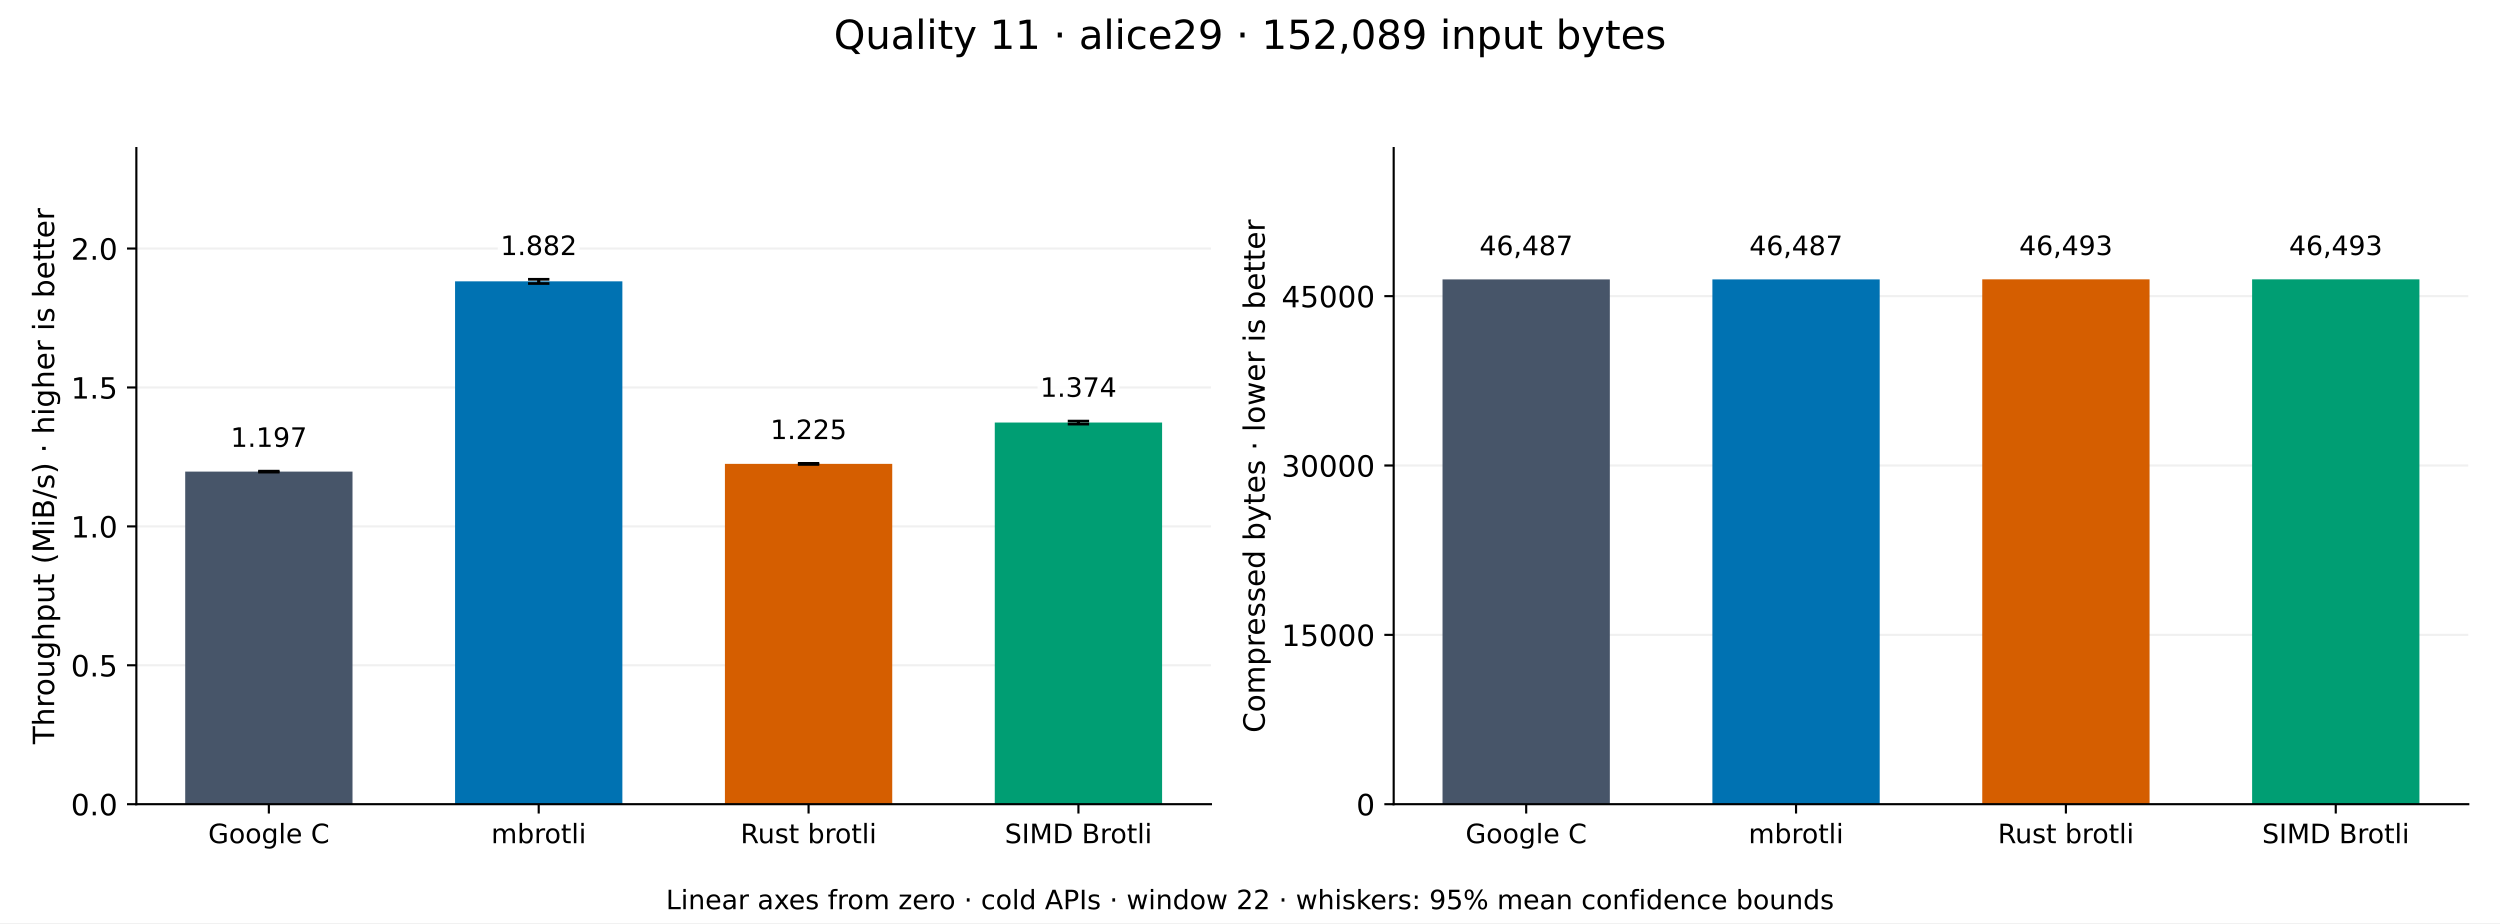
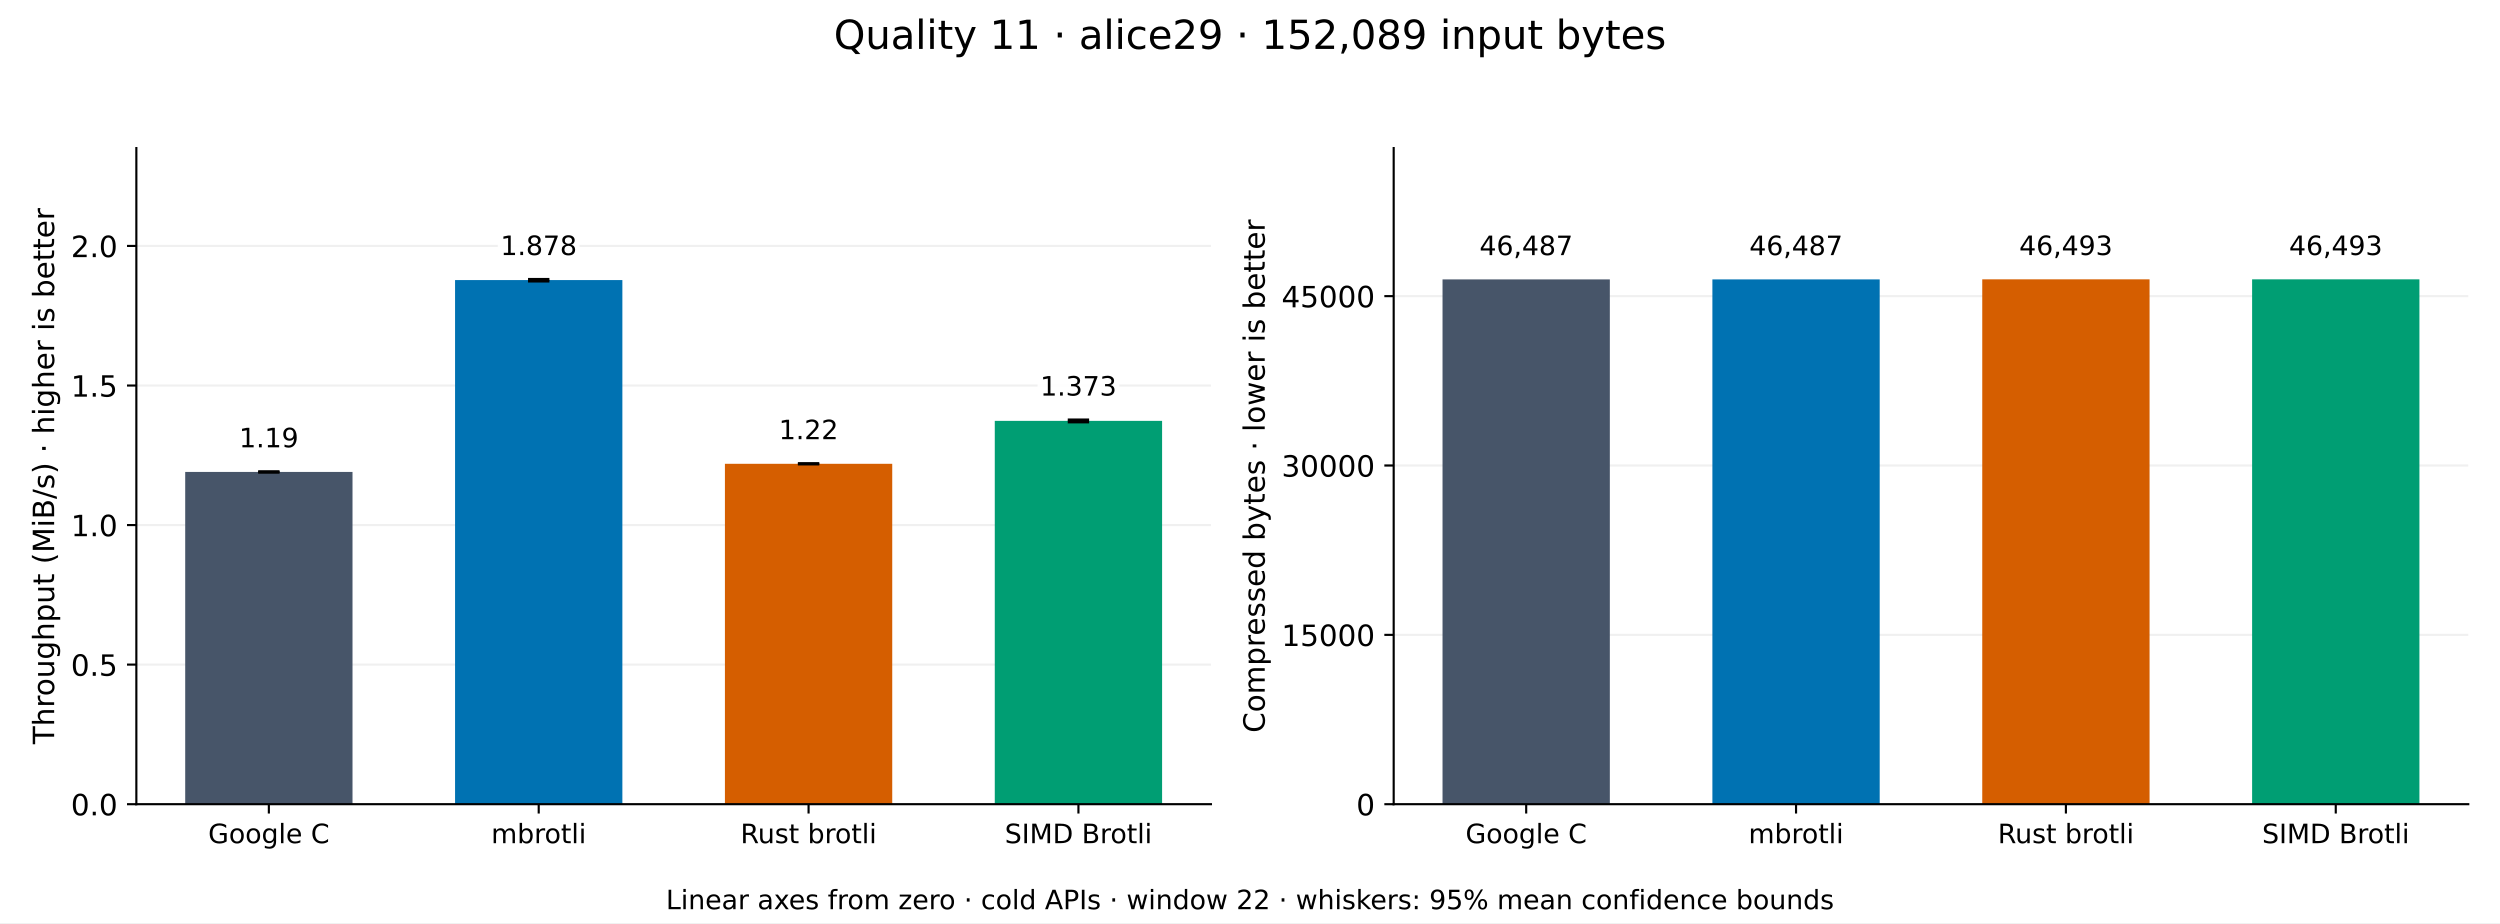
<svg xmlns="http://www.w3.org/2000/svg" xmlns:xlink="http://www.w3.org/1999/xlink" width="936pt" height="345.6pt" viewBox="0 0 936 345.6" version="1.1">
  <defs>
    <style type="text/css">*{stroke-linejoin: round; stroke-linecap: butt}</style>
  </defs>
  <g id="figure_1">
    <g id="patch_1">
      <path d="M 0 345.6 L 936 345.6 L 936 0 L 0 0 z " style="fill: #ffffff" />
    </g>
    <g id="axes_1">
      <g id="patch_2">
        <path d="M 51.05 301.088 L 453.375 301.088 L 453.375 55.44 L 51.05 55.44 z " style="fill: #ffffff" />
      </g>
      <g id="matplotlib.axis_1">
        <g id="xtick_1">
          <g id="line2d_1">
            <defs>
              <path id="m3d63aaa0ea" d="M 0 0 L 0 3.5 " style="stroke: #000000; stroke-width: 0.8" />
            </defs>
            <g>
              <use xlink:href="#m3d63aaa0ea" x="100.659" y="301.088" style="stroke: #000000; stroke-width: 0.8" />
            </g>
          </g>
          <g id="text_1">
            <text style="font-size: 10px; font-family: 'DejaVu Sans', 'Bitstream Vera Sans', 'Computer Modern Sans Serif', 'Lucida Grande', 'Verdana', 'Geneva', 'Lucid', 'Arial', 'Helvetica', 'Avant Garde', sans-serif; text-anchor: middle" x="100.659" y="315.686" transform="rotate(-0 100.6586 315.6864)">Google C</text>
          </g>
        </g>
        <g id="xtick_2">
          <g id="line2d_2">
            <g>
              <use xlink:href="#m3d63aaa0ea" x="201.695" y="301.088" style="stroke: #000000; stroke-width: 0.8" />
            </g>
          </g>
          <g id="text_2">
            <text style="font-size: 10px; font-family: 'DejaVu Sans', 'Bitstream Vera Sans', 'Computer Modern Sans Serif', 'Lucida Grande', 'Verdana', 'Geneva', 'Lucid', 'Arial', 'Helvetica', 'Avant Garde', sans-serif; text-anchor: middle" x="201.695" y="315.686" transform="rotate(-0 201.6945 315.6864)">mbrotli</text>
          </g>
        </g>
        <g id="xtick_3">
          <g id="line2d_3">
            <g>
              <use xlink:href="#m3d63aaa0ea" x="302.73" y="301.088" style="stroke: #000000; stroke-width: 0.8" />
            </g>
          </g>
          <g id="text_3">
            <text style="font-size: 10px; font-family: 'DejaVu Sans', 'Bitstream Vera Sans', 'Computer Modern Sans Serif', 'Lucida Grande', 'Verdana', 'Geneva', 'Lucid', 'Arial', 'Helvetica', 'Avant Garde', sans-serif; text-anchor: middle" x="302.73" y="315.686" transform="rotate(-0 302.7305 315.6864)">Rust brotli</text>
          </g>
        </g>
        <g id="xtick_4">
          <g id="line2d_4">
            <g>
              <use xlink:href="#m3d63aaa0ea" x="403.766" y="301.088" style="stroke: #000000; stroke-width: 0.8" />
            </g>
          </g>
          <g id="text_4">
            <text style="font-size: 10px; font-family: 'DejaVu Sans', 'Bitstream Vera Sans', 'Computer Modern Sans Serif', 'Lucida Grande', 'Verdana', 'Geneva', 'Lucid', 'Arial', 'Helvetica', 'Avant Garde', sans-serif; text-anchor: middle" x="403.766" y="315.686" transform="rotate(-0 403.7664 315.6864)">SIMD Brotli</text>
          </g>
        </g>
      </g>
      <g id="matplotlib.axis_2">
        <g id="ytick_1">
          <g id="line2d_5">
            <path d="M 51.05 301.088 L 453.375 301.088 " clip-path="url(#p302eccd3d9)" style="fill: none; stroke: #b0b0b0; stroke-opacity: 0.18; stroke-width: 0.8; stroke-linecap: square" />
          </g>
          <g id="line2d_6">
            <defs>
              <path id="mb6c034703b" d="M 0 0 L -3.5 0 " style="stroke: #000000; stroke-width: 0.8" />
            </defs>
            <g>
              <use xlink:href="#mb6c034703b" x="51.05" y="301.088" style="stroke: #000000; stroke-width: 0.8" />
            </g>
          </g>
          <g id="text_5">
            <text style="font-size: 11px; font-family: 'DejaVu Sans', 'Bitstream Vera Sans', 'Computer Modern Sans Serif', 'Lucida Grande', 'Verdana', 'Geneva', 'Lucid', 'Arial', 'Helvetica', 'Avant Garde', sans-serif; text-anchor: end" x="44.05" y="305.267" transform="rotate(-0 44.05 305.2671)">0.0</text>
          </g>
        </g>
        <g id="ytick_2">
          <g id="line2d_7">
-             <path d="M 51.05 249.081 L 453.375 249.081 " clip-path="url(#p302eccd3d9)" style="fill: none; stroke: #b0b0b0; stroke-opacity: 0.18; stroke-width: 0.8; stroke-linecap: square" />
+             <path d="M 51.05 248.836 L 453.375 248.836 " clip-path="url(#p302eccd3d9)" style="fill: none; stroke: #b0b0b0; stroke-opacity: 0.18; stroke-width: 0.8; stroke-linecap: square" />
          </g>
          <g id="line2d_8">
            <g>
-               <use xlink:href="#mb6c034703b" x="51.05" y="249.081" style="stroke: #000000; stroke-width: 0.8" />
+               <use xlink:href="#mb6c034703b" x="51.05" y="248.836" style="stroke: #000000; stroke-width: 0.8" />
            </g>
          </g>
          <g id="text_6">
-             <text style="font-size: 11px; font-family: 'DejaVu Sans', 'Bitstream Vera Sans', 'Computer Modern Sans Serif', 'Lucida Grande', 'Verdana', 'Geneva', 'Lucid', 'Arial', 'Helvetica', 'Avant Garde', sans-serif; text-anchor: end" x="44.05" y="253.26" transform="rotate(-0 44.05 253.2604)">0.5</text>
+             <text style="font-size: 11px; font-family: 'DejaVu Sans', 'Bitstream Vera Sans', 'Computer Modern Sans Serif', 'Lucida Grande', 'Verdana', 'Geneva', 'Lucid', 'Arial', 'Helvetica', 'Avant Garde', sans-serif; text-anchor: end" x="44.05" y="253.015" transform="rotate(-0 44.05 253.0153)">0.5</text>
          </g>
        </g>
        <g id="ytick_3">
          <g id="line2d_9">
-             <path d="M 51.05 197.074 L 453.375 197.074 " clip-path="url(#p302eccd3d9)" style="fill: none; stroke: #b0b0b0; stroke-opacity: 0.18; stroke-width: 0.8; stroke-linecap: square" />
+             <path d="M 51.05 196.584 L 453.375 196.584 " clip-path="url(#p302eccd3d9)" style="fill: none; stroke: #b0b0b0; stroke-opacity: 0.18; stroke-width: 0.8; stroke-linecap: square" />
          </g>
          <g id="line2d_10">
            <g>
-               <use xlink:href="#mb6c034703b" x="51.05" y="197.074" style="stroke: #000000; stroke-width: 0.8" />
+               <use xlink:href="#mb6c034703b" x="51.05" y="196.584" style="stroke: #000000; stroke-width: 0.8" />
            </g>
          </g>
          <g id="text_7">
-             <text style="font-size: 11px; font-family: 'DejaVu Sans', 'Bitstream Vera Sans', 'Computer Modern Sans Serif', 'Lucida Grande', 'Verdana', 'Geneva', 'Lucid', 'Arial', 'Helvetica', 'Avant Garde', sans-serif; text-anchor: end" x="44.05" y="201.254" transform="rotate(-0 44.05 201.2536)">1.0</text>
+             <text style="font-size: 11px; font-family: 'DejaVu Sans', 'Bitstream Vera Sans', 'Computer Modern Sans Serif', 'Lucida Grande', 'Verdana', 'Geneva', 'Lucid', 'Arial', 'Helvetica', 'Avant Garde', sans-serif; text-anchor: end" x="44.05" y="200.763" transform="rotate(-0 44.05 200.7634)">1.0</text>
          </g>
        </g>
        <g id="ytick_4">
          <g id="line2d_11">
-             <path d="M 51.05 145.068 L 453.375 145.068 " clip-path="url(#p302eccd3d9)" style="fill: none; stroke: #b0b0b0; stroke-opacity: 0.18; stroke-width: 0.8; stroke-linecap: square" />
+             <path d="M 51.05 144.332 L 453.375 144.332 " clip-path="url(#p302eccd3d9)" style="fill: none; stroke: #b0b0b0; stroke-opacity: 0.18; stroke-width: 0.8; stroke-linecap: square" />
          </g>
          <g id="line2d_12">
            <g>
-               <use xlink:href="#mb6c034703b" x="51.05" y="145.068" style="stroke: #000000; stroke-width: 0.8" />
+               <use xlink:href="#mb6c034703b" x="51.05" y="144.332" style="stroke: #000000; stroke-width: 0.8" />
            </g>
          </g>
          <g id="text_8">
-             <text style="font-size: 11px; font-family: 'DejaVu Sans', 'Bitstream Vera Sans', 'Computer Modern Sans Serif', 'Lucida Grande', 'Verdana', 'Geneva', 'Lucid', 'Arial', 'Helvetica', 'Avant Garde', sans-serif; text-anchor: end" x="44.05" y="149.247" transform="rotate(-0 44.05 149.2468)">1.5</text>
+             <text style="font-size: 11px; font-family: 'DejaVu Sans', 'Bitstream Vera Sans', 'Computer Modern Sans Serif', 'Lucida Grande', 'Verdana', 'Geneva', 'Lucid', 'Arial', 'Helvetica', 'Avant Garde', sans-serif; text-anchor: end" x="44.05" y="148.512" transform="rotate(-0 44.05 148.5116)">1.5</text>
          </g>
        </g>
        <g id="ytick_5">
          <g id="line2d_13">
-             <path d="M 51.05 93.061 L 453.375 93.061 " clip-path="url(#p302eccd3d9)" style="fill: none; stroke: #b0b0b0; stroke-opacity: 0.18; stroke-width: 0.8; stroke-linecap: square" />
+             <path d="M 51.05 92.081 L 453.375 92.081 " clip-path="url(#p302eccd3d9)" style="fill: none; stroke: #b0b0b0; stroke-opacity: 0.18; stroke-width: 0.8; stroke-linecap: square" />
          </g>
          <g id="line2d_14">
            <g>
-               <use xlink:href="#mb6c034703b" x="51.05" y="93.061" style="stroke: #000000; stroke-width: 0.8" />
+               <use xlink:href="#mb6c034703b" x="51.05" y="92.081" style="stroke: #000000; stroke-width: 0.8" />
            </g>
          </g>
          <g id="text_9">
-             <text style="font-size: 11px; font-family: 'DejaVu Sans', 'Bitstream Vera Sans', 'Computer Modern Sans Serif', 'Lucida Grande', 'Verdana', 'Geneva', 'Lucid', 'Arial', 'Helvetica', 'Avant Garde', sans-serif; text-anchor: end" x="44.05" y="97.24" transform="rotate(-0 44.05 97.23999)">2.0</text>
+             <text style="font-size: 11px; font-family: 'DejaVu Sans', 'Bitstream Vera Sans', 'Computer Modern Sans Serif', 'Lucida Grande', 'Verdana', 'Geneva', 'Lucid', 'Arial', 'Helvetica', 'Avant Garde', sans-serif; text-anchor: end" x="44.05" y="96.26" transform="rotate(-0 44.05 96.25975)">2.0</text>
          </g>
        </g>
        <g id="text_10">
          <text style="font-size: 11px; font-family: 'DejaVu Sans', 'Bitstream Vera Sans', 'Computer Modern Sans Serif', 'Lucida Grande', 'Verdana', 'Geneva', 'Lucid', 'Arial', 'Helvetica', 'Avant Garde', sans-serif; text-anchor: middle" x="20.269" y="178.264" transform="rotate(-90 20.26891 178.264)">Throughput (MiB/s) · higher is better</text>
        </g>
      </g>
      <g id="patch_3">
-         <path d="M 69.338 301.088 L 131.98 301.088 L 131.98 176.556 L 69.338 176.556 z " clip-path="url(#p302eccd3d9)" style="fill: #475569" />
+         <path d="M 69.338 301.088 L 131.98 301.088 L 131.98 176.698 L 69.338 176.698 z " clip-path="url(#p302eccd3d9)" style="fill: #475569" />
      </g>
      <g id="patch_4">
-         <path d="M 170.373 301.088 L 233.016 301.088 L 233.016 105.329 L 170.373 105.329 z " clip-path="url(#p302eccd3d9)" style="fill: #0072b2" />
+         <path d="M 170.373 301.088 L 233.016 301.088 L 233.016 104.851 L 170.373 104.851 z " clip-path="url(#p302eccd3d9)" style="fill: #0072b2" />
      </g>
      <g id="patch_5">
-         <path d="M 271.409 301.088 L 334.052 301.088 L 334.052 173.668 L 271.409 173.668 z " clip-path="url(#p302eccd3d9)" style="fill: #d55e00" />
+         <path d="M 271.409 301.088 L 334.052 301.088 L 334.052 173.639 L 271.409 173.639 z " clip-path="url(#p302eccd3d9)" style="fill: #d55e00" />
      </g>
      <g id="patch_6">
-         <path d="M 372.445 301.088 L 435.087 301.088 L 435.087 158.203 L 372.445 158.203 z " clip-path="url(#p302eccd3d9)" style="fill: #009e73" />
+         <path d="M 372.445 301.088 L 435.087 301.088 L 435.087 157.584 L 372.445 157.584 z " clip-path="url(#p302eccd3d9)" style="fill: #009e73" />
      </g>
      <g id="LineCollection_1">
-         <path d="M 100.659 176.775 L 100.659 176.383 " clip-path="url(#p302eccd3d9)" style="fill: none; stroke: #000000; stroke-width: 1.2" />
-         <path d="M 201.695 106.154 L 201.695 104.57 " clip-path="url(#p302eccd3d9)" style="fill: none; stroke: #000000; stroke-width: 1.2" />
-         <path d="M 302.73 173.897 L 302.73 173.472 " clip-path="url(#p302eccd3d9)" style="fill: none; stroke: #000000; stroke-width: 1.2" />
-         <path d="M 403.766 158.79 L 403.766 157.648 " clip-path="url(#p302eccd3d9)" style="fill: none; stroke: #000000; stroke-width: 1.2" />
+         <path d="M 100.659 176.861 L 100.659 176.553 " clip-path="url(#p302eccd3d9)" style="fill: none; stroke: #000000; stroke-width: 1.2" />
+         <path d="M 201.695 105.28 L 201.695 104.57 " clip-path="url(#p302eccd3d9)" style="fill: none; stroke: #000000; stroke-width: 1.2" />
+         <path d="M 302.73 173.764 L 302.73 173.528 " clip-path="url(#p302eccd3d9)" style="fill: none; stroke: #000000; stroke-width: 1.2" />
+         <path d="M 403.766 158.032 L 403.766 157.183 " clip-path="url(#p302eccd3d9)" style="fill: none; stroke: #000000; stroke-width: 1.2" />
      </g>
      <g id="line2d_15">
        <defs>
          <path id="ma4d3aa00d3" d="M 4 0 L -4 -0 " style="stroke: #000000" />
        </defs>
        <g clip-path="url(#p302eccd3d9)">
-           <use xlink:href="#ma4d3aa00d3" x="100.659" y="176.775" style="fill: #1f77b4; stroke: #000000" />
-           <use xlink:href="#ma4d3aa00d3" x="201.695" y="106.154" style="fill: #1f77b4; stroke: #000000" />
-           <use xlink:href="#ma4d3aa00d3" x="302.73" y="173.897" style="fill: #1f77b4; stroke: #000000" />
-           <use xlink:href="#ma4d3aa00d3" x="403.766" y="158.79" style="fill: #1f77b4; stroke: #000000" />
+           <use xlink:href="#ma4d3aa00d3" x="100.659" y="176.861" style="fill: #1f77b4; stroke: #000000" />
+           <use xlink:href="#ma4d3aa00d3" x="201.695" y="105.28" style="fill: #1f77b4; stroke: #000000" />
+           <use xlink:href="#ma4d3aa00d3" x="302.73" y="173.764" style="fill: #1f77b4; stroke: #000000" />
+           <use xlink:href="#ma4d3aa00d3" x="403.766" y="158.032" style="fill: #1f77b4; stroke: #000000" />
        </g>
      </g>
      <g id="line2d_16">
        <g clip-path="url(#p302eccd3d9)">
-           <use xlink:href="#ma4d3aa00d3" x="100.659" y="176.383" style="fill: #1f77b4; stroke: #000000" />
+           <use xlink:href="#ma4d3aa00d3" x="100.659" y="176.553" style="fill: #1f77b4; stroke: #000000" />
          <use xlink:href="#ma4d3aa00d3" x="201.695" y="104.57" style="fill: #1f77b4; stroke: #000000" />
-           <use xlink:href="#ma4d3aa00d3" x="302.73" y="173.472" style="fill: #1f77b4; stroke: #000000" />
-           <use xlink:href="#ma4d3aa00d3" x="403.766" y="157.648" style="fill: #1f77b4; stroke: #000000" />
+           <use xlink:href="#ma4d3aa00d3" x="302.73" y="173.528" style="fill: #1f77b4; stroke: #000000" />
+           <use xlink:href="#ma4d3aa00d3" x="403.766" y="157.183" style="fill: #1f77b4; stroke: #000000" />
        </g>
      </g>
      <g id="patch_7">
        <path d="M 51.05 301.088 L 51.05 55.44 " style="fill: none; stroke: #000000; stroke-width: 0.8; stroke-linejoin: miter; stroke-linecap: square" />
      </g>
      <g id="patch_8">
        <path d="M 51.05 301.088 L 453.375 301.088 " style="fill: none; stroke: #000000; stroke-width: 0.8; stroke-linejoin: miter; stroke-linecap: square" />
      </g>
      <g id="text_11">
        <g id="patch_9">
-           <path d="M 85.345 170.383 L 115.973 170.383 L 115.973 158.705 L 85.345 158.705 z " style="fill: #ffffff; opacity: 0.9" />
-         </g>
-         <text style="font-size: 10px; font-family: 'DejaVu Sans', 'Bitstream Vera Sans', 'Computer Modern Sans Serif', 'Lucida Grande', 'Verdana', 'Geneva', 'Lucid', 'Arial', 'Helvetica', 'Avant Garde', sans-serif; text-anchor: middle" x="100.659" y="167.303" transform="rotate(-0 100.6586 167.3034)">1.197</text>
+           <path d="M 88.526 170.553 L 112.791 170.553 L 112.791 158.875 L 88.526 158.875 z " style="fill: #ffffff; opacity: 0.9" />
+         </g>
+         <text style="font-size: 10px; font-family: 'DejaVu Sans', 'Bitstream Vera Sans', 'Computer Modern Sans Serif', 'Lucida Grande', 'Verdana', 'Geneva', 'Lucid', 'Arial', 'Helvetica', 'Avant Garde', sans-serif; text-anchor: middle" x="100.659" y="167.474" transform="rotate(-0 100.6586 167.4736)">1.19</text>
      </g>
      <g id="text_12">
        <g id="patch_10">
          <path d="M 186.38 98.57 L 217.009 98.57 L 217.009 86.891 L 186.38 86.891 z " style="fill: #ffffff; opacity: 0.9" />
        </g>
-         <text style="font-size: 10px; font-family: 'DejaVu Sans', 'Bitstream Vera Sans', 'Computer Modern Sans Serif', 'Lucida Grande', 'Verdana', 'Geneva', 'Lucid', 'Arial', 'Helvetica', 'Avant Garde', sans-serif; text-anchor: middle" x="201.695" y="95.49" transform="rotate(-0 201.6945 95.48991)">1.882</text>
+         <text style="font-size: 10px; font-family: 'DejaVu Sans', 'Bitstream Vera Sans', 'Computer Modern Sans Serif', 'Lucida Grande', 'Verdana', 'Geneva', 'Lucid', 'Arial', 'Helvetica', 'Avant Garde', sans-serif; text-anchor: middle" x="201.695" y="95.49" transform="rotate(-0 201.6945 95.48991)">1.878</text>
      </g>
      <g id="text_13">
        <g id="patch_11">
-           <path d="M 287.416 167.472 L 318.045 167.472 L 318.045 155.794 L 287.416 155.794 z " style="fill: #ffffff; opacity: 0.9" />
-         </g>
-         <text style="font-size: 10px; font-family: 'DejaVu Sans', 'Bitstream Vera Sans', 'Computer Modern Sans Serif', 'Lucida Grande', 'Verdana', 'Geneva', 'Lucid', 'Arial', 'Helvetica', 'Avant Garde', sans-serif; text-anchor: middle" x="302.73" y="164.393" transform="rotate(-0 302.7305 164.3927)">1.225</text>
+           <path d="M 290.598 167.528 L 314.863 167.528 L 314.863 155.85 L 290.598 155.85 z " style="fill: #ffffff; opacity: 0.9" />
+         </g>
+         <text style="font-size: 10px; font-family: 'DejaVu Sans', 'Bitstream Vera Sans', 'Computer Modern Sans Serif', 'Lucida Grande', 'Verdana', 'Geneva', 'Lucid', 'Arial', 'Helvetica', 'Avant Garde', sans-serif; text-anchor: middle" x="302.73" y="164.448" transform="rotate(-0 302.7305 164.4483)">1.22</text>
      </g>
      <g id="text_14">
        <g id="patch_12">
-           <path d="M 388.452 151.648 L 419.08 151.648 L 419.08 139.97 L 388.452 139.97 z " style="fill: #ffffff; opacity: 0.9" />
-         </g>
-         <text style="font-size: 10px; font-family: 'DejaVu Sans', 'Bitstream Vera Sans', 'Computer Modern Sans Serif', 'Lucida Grande', 'Verdana', 'Geneva', 'Lucid', 'Arial', 'Helvetica', 'Avant Garde', sans-serif; text-anchor: middle" x="403.766" y="148.569" transform="rotate(-0 403.7664 148.5686)">1.374</text>
+           <path d="M 388.452 151.183 L 419.08 151.183 L 419.08 139.505 L 388.452 139.505 z " style="fill: #ffffff; opacity: 0.9" />
+         </g>
+         <text style="font-size: 10px; font-family: 'DejaVu Sans', 'Bitstream Vera Sans', 'Computer Modern Sans Serif', 'Lucida Grande', 'Verdana', 'Geneva', 'Lucid', 'Arial', 'Helvetica', 'Avant Garde', sans-serif; text-anchor: middle" x="403.766" y="148.104" transform="rotate(-0 403.7664 148.1037)">1.373</text>
      </g>
    </g>
    <g id="axes_2">
      <g id="patch_13">
        <path d="M 521.795 301.088 L 924.12 301.088 L 924.12 55.44 L 521.795 55.44 z " style="fill: #ffffff" />
      </g>
      <g id="matplotlib.axis_3">
        <g id="xtick_5">
          <g id="line2d_17">
            <g>
              <use xlink:href="#m3d63aaa0ea" x="571.404" y="301.088" style="stroke: #000000; stroke-width: 0.8" />
            </g>
          </g>
          <g id="text_15">
            <text style="font-size: 10px; font-family: 'DejaVu Sans', 'Bitstream Vera Sans', 'Computer Modern Sans Serif', 'Lucida Grande', 'Verdana', 'Geneva', 'Lucid', 'Arial', 'Helvetica', 'Avant Garde', sans-serif; text-anchor: middle" x="571.404" y="315.686" transform="rotate(-0 571.4036 315.6864)">Google C</text>
          </g>
        </g>
        <g id="xtick_6">
          <g id="line2d_18">
            <g>
              <use xlink:href="#m3d63aaa0ea" x="672.44" y="301.088" style="stroke: #000000; stroke-width: 0.8" />
            </g>
          </g>
          <g id="text_16">
            <text style="font-size: 10px; font-family: 'DejaVu Sans', 'Bitstream Vera Sans', 'Computer Modern Sans Serif', 'Lucida Grande', 'Verdana', 'Geneva', 'Lucid', 'Arial', 'Helvetica', 'Avant Garde', sans-serif; text-anchor: middle" x="672.44" y="315.686" transform="rotate(-0 672.4395 315.6864)">mbrotli</text>
          </g>
        </g>
        <g id="xtick_7">
          <g id="line2d_19">
            <g>
              <use xlink:href="#m3d63aaa0ea" x="773.475" y="301.088" style="stroke: #000000; stroke-width: 0.8" />
            </g>
          </g>
          <g id="text_17">
            <text style="font-size: 10px; font-family: 'DejaVu Sans', 'Bitstream Vera Sans', 'Computer Modern Sans Serif', 'Lucida Grande', 'Verdana', 'Geneva', 'Lucid', 'Arial', 'Helvetica', 'Avant Garde', sans-serif; text-anchor: middle" x="773.475" y="315.686" transform="rotate(-0 773.4755 315.6864)">Rust brotli</text>
          </g>
        </g>
        <g id="xtick_8">
          <g id="line2d_20">
            <g>
              <use xlink:href="#m3d63aaa0ea" x="874.511" y="301.088" style="stroke: #000000; stroke-width: 0.8" />
            </g>
          </g>
          <g id="text_18">
            <text style="font-size: 10px; font-family: 'DejaVu Sans', 'Bitstream Vera Sans', 'Computer Modern Sans Serif', 'Lucida Grande', 'Verdana', 'Geneva', 'Lucid', 'Arial', 'Helvetica', 'Avant Garde', sans-serif; text-anchor: middle" x="874.511" y="315.686" transform="rotate(-0 874.5114 315.6864)">SIMD Brotli</text>
          </g>
        </g>
      </g>
      <g id="matplotlib.axis_4">
        <g id="ytick_6">
          <g id="line2d_21">
            <path d="M 521.795 301.088 L 924.12 301.088 " clip-path="url(#pb5f1fab1cd)" style="fill: none; stroke: #b0b0b0; stroke-opacity: 0.18; stroke-width: 0.8; stroke-linecap: square" />
          </g>
          <g id="line2d_22">
            <g>
              <use xlink:href="#mb6c034703b" x="521.795" y="301.088" style="stroke: #000000; stroke-width: 0.8" />
            </g>
          </g>
          <g id="text_19">
            <text style="font-size: 11px; font-family: 'DejaVu Sans', 'Bitstream Vera Sans', 'Computer Modern Sans Serif', 'Lucida Grande', 'Verdana', 'Geneva', 'Lucid', 'Arial', 'Helvetica', 'Avant Garde', sans-serif; text-anchor: end" x="514.795" y="305.267" transform="rotate(-0 514.795 305.2671)">0</text>
          </g>
        </g>
        <g id="ytick_7">
          <g id="line2d_23">
            <path d="M 521.795 237.685 L 924.12 237.685 " clip-path="url(#pb5f1fab1cd)" style="fill: none; stroke: #b0b0b0; stroke-opacity: 0.18; stroke-width: 0.8; stroke-linecap: square" />
          </g>
          <g id="line2d_24">
            <g>
              <use xlink:href="#mb6c034703b" x="521.795" y="237.685" style="stroke: #000000; stroke-width: 0.8" />
            </g>
          </g>
          <g id="text_20">
            <text style="font-size: 11px; font-family: 'DejaVu Sans', 'Bitstream Vera Sans', 'Computer Modern Sans Serif', 'Lucida Grande', 'Verdana', 'Geneva', 'Lucid', 'Arial', 'Helvetica', 'Avant Garde', sans-serif; text-anchor: end" x="514.795" y="241.865" transform="rotate(-0 514.795 241.8646)">15000</text>
          </g>
        </g>
        <g id="ytick_8">
          <g id="line2d_25">
            <path d="M 521.795 174.283 L 924.12 174.283 " clip-path="url(#pb5f1fab1cd)" style="fill: none; stroke: #b0b0b0; stroke-opacity: 0.18; stroke-width: 0.8; stroke-linecap: square" />
          </g>
          <g id="line2d_26">
            <g>
              <use xlink:href="#mb6c034703b" x="521.795" y="174.283" style="stroke: #000000; stroke-width: 0.8" />
            </g>
          </g>
          <g id="text_21">
            <text style="font-size: 11px; font-family: 'DejaVu Sans', 'Bitstream Vera Sans', 'Computer Modern Sans Serif', 'Lucida Grande', 'Verdana', 'Geneva', 'Lucid', 'Arial', 'Helvetica', 'Avant Garde', sans-serif; text-anchor: end" x="514.795" y="178.462" transform="rotate(-0 514.795 178.462)">30000</text>
          </g>
        </g>
        <g id="ytick_9">
          <g id="line2d_27">
            <path d="M 521.795 110.88 L 924.12 110.88 " clip-path="url(#pb5f1fab1cd)" style="fill: none; stroke: #b0b0b0; stroke-opacity: 0.18; stroke-width: 0.8; stroke-linecap: square" />
          </g>
          <g id="line2d_28">
            <g>
              <use xlink:href="#mb6c034703b" x="521.795" y="110.88" style="stroke: #000000; stroke-width: 0.8" />
            </g>
          </g>
          <g id="text_22">
            <text style="font-size: 11px; font-family: 'DejaVu Sans', 'Bitstream Vera Sans', 'Computer Modern Sans Serif', 'Lucida Grande', 'Verdana', 'Geneva', 'Lucid', 'Arial', 'Helvetica', 'Avant Garde', sans-serif; text-anchor: end" x="514.795" y="115.059" transform="rotate(-0 514.795 115.0594)">45000</text>
          </g>
        </g>
        <g id="text_23">
          <text style="font-size: 11px; font-family: 'DejaVu Sans', 'Bitstream Vera Sans', 'Computer Modern Sans Serif', 'Lucida Grande', 'Verdana', 'Geneva', 'Lucid', 'Arial', 'Helvetica', 'Avant Garde', sans-serif; text-anchor: middle" x="473.514" y="178.264" transform="rotate(-90 473.5136 178.264)">Compressed bytes · lower is better</text>
        </g>
      </g>
      <g id="patch_14">
        <path d="M 540.082 301.088 L 602.725 301.088 L 602.725 104.595 L 540.082 104.595 z " clip-path="url(#pb5f1fab1cd)" style="fill: #475569" />
      </g>
      <g id="patch_15">
        <path d="M 641.118 301.088 L 703.761 301.088 L 703.761 104.595 L 641.118 104.595 z " clip-path="url(#pb5f1fab1cd)" style="fill: #0072b2" />
      </g>
      <g id="patch_16">
        <path d="M 742.154 301.088 L 804.797 301.088 L 804.797 104.57 L 742.154 104.57 z " clip-path="url(#pb5f1fab1cd)" style="fill: #d55e00" />
      </g>
      <g id="patch_17">
        <path d="M 843.19 301.088 L 905.832 301.088 L 905.832 104.57 L 843.19 104.57 z " clip-path="url(#pb5f1fab1cd)" style="fill: #009e73" />
      </g>
      <g id="patch_18">
        <path d="M 521.795 301.088 L 521.795 55.44 " style="fill: none; stroke: #000000; stroke-width: 0.8; stroke-linejoin: miter; stroke-linecap: square" />
      </g>
      <g id="patch_19">
        <path d="M 521.795 301.088 L 924.12 301.088 " style="fill: none; stroke: #000000; stroke-width: 0.8; stroke-linejoin: miter; stroke-linecap: square" />
      </g>
      <g id="text_24">
        <g id="patch_20">
          <path d="M 552.908 98.595 L 589.899 98.595 L 589.899 86.917 L 552.908 86.917 z " style="fill: #ffffff; opacity: 0.9" />
        </g>
        <text style="font-size: 10px; font-family: 'DejaVu Sans', 'Bitstream Vera Sans', 'Computer Modern Sans Serif', 'Lucida Grande', 'Verdana', 'Geneva', 'Lucid', 'Arial', 'Helvetica', 'Avant Garde', sans-serif; text-anchor: middle" x="571.404" y="95.515" transform="rotate(-0 571.4036 95.51527)">46,487</text>
      </g>
      <g id="text_25">
        <g id="patch_21">
          <path d="M 653.944 98.595 L 690.935 98.595 L 690.935 86.917 L 653.944 86.917 z " style="fill: #ffffff; opacity: 0.9" />
        </g>
        <text style="font-size: 10px; font-family: 'DejaVu Sans', 'Bitstream Vera Sans', 'Computer Modern Sans Serif', 'Lucida Grande', 'Verdana', 'Geneva', 'Lucid', 'Arial', 'Helvetica', 'Avant Garde', sans-serif; text-anchor: middle" x="672.44" y="95.515" transform="rotate(-0 672.4395 95.51527)">46,487</text>
      </g>
      <g id="text_26">
        <g id="patch_22">
          <path d="M 754.98 98.57 L 791.971 98.57 L 791.971 86.891 L 754.98 86.891 z " style="fill: #ffffff; opacity: 0.9" />
        </g>
        <text style="font-size: 10px; font-family: 'DejaVu Sans', 'Bitstream Vera Sans', 'Computer Modern Sans Serif', 'Lucida Grande', 'Verdana', 'Geneva', 'Lucid', 'Arial', 'Helvetica', 'Avant Garde', sans-serif; text-anchor: middle" x="773.475" y="95.49" transform="rotate(-0 773.4755 95.48991)">46,493</text>
      </g>
      <g id="text_27">
        <g id="patch_23">
          <path d="M 856.016 98.57 L 893.007 98.57 L 893.007 86.891 L 856.016 86.891 z " style="fill: #ffffff; opacity: 0.9" />
        </g>
        <text style="font-size: 10px; font-family: 'DejaVu Sans', 'Bitstream Vera Sans', 'Computer Modern Sans Serif', 'Lucida Grande', 'Verdana', 'Geneva', 'Lucid', 'Arial', 'Helvetica', 'Avant Garde', sans-serif; text-anchor: middle" x="874.511" y="95.49" transform="rotate(-0 874.5114 95.48991)">46,493</text>
      </g>
    </g>
    <g id="text_28">
      <text style="font-size: 15px; font-family: 'DejaVu Sans', 'Bitstream Vera Sans', 'Computer Modern Sans Serif', 'Lucida Grande', 'Verdana', 'Geneva', 'Lucid', 'Arial', 'Helvetica', 'Avant Garde', sans-serif; text-anchor: middle" x="468" y="18.31" transform="rotate(-0 468 18.30966)">Quality 11 · alice29 · 152,089 input bytes</text>
    </g>
    <g id="text_29">
      <text style="font-size: 10px; font-family: 'DejaVu Sans', 'Bitstream Vera Sans', 'Computer Modern Sans Serif', 'Lucida Grande', 'Verdana', 'Geneva', 'Lucid', 'Arial', 'Helvetica', 'Avant Garde', sans-serif; text-anchor: middle" x="468" y="340.416" transform="rotate(-0 468 340.416)">Linear axes from zero · cold APIs · window 22 · whiskers: 95% mean confidence bounds</text>
    </g>
  </g>
  <defs>
    <clipPath id="p302eccd3d9">
      <rect x="51.05" y="55.44" width="402.325" height="245.648" />
    </clipPath>
    <clipPath id="pb5f1fab1cd">
      <rect x="521.795" y="55.44" width="402.325" height="245.648" />
    </clipPath>
  </defs>
</svg>
